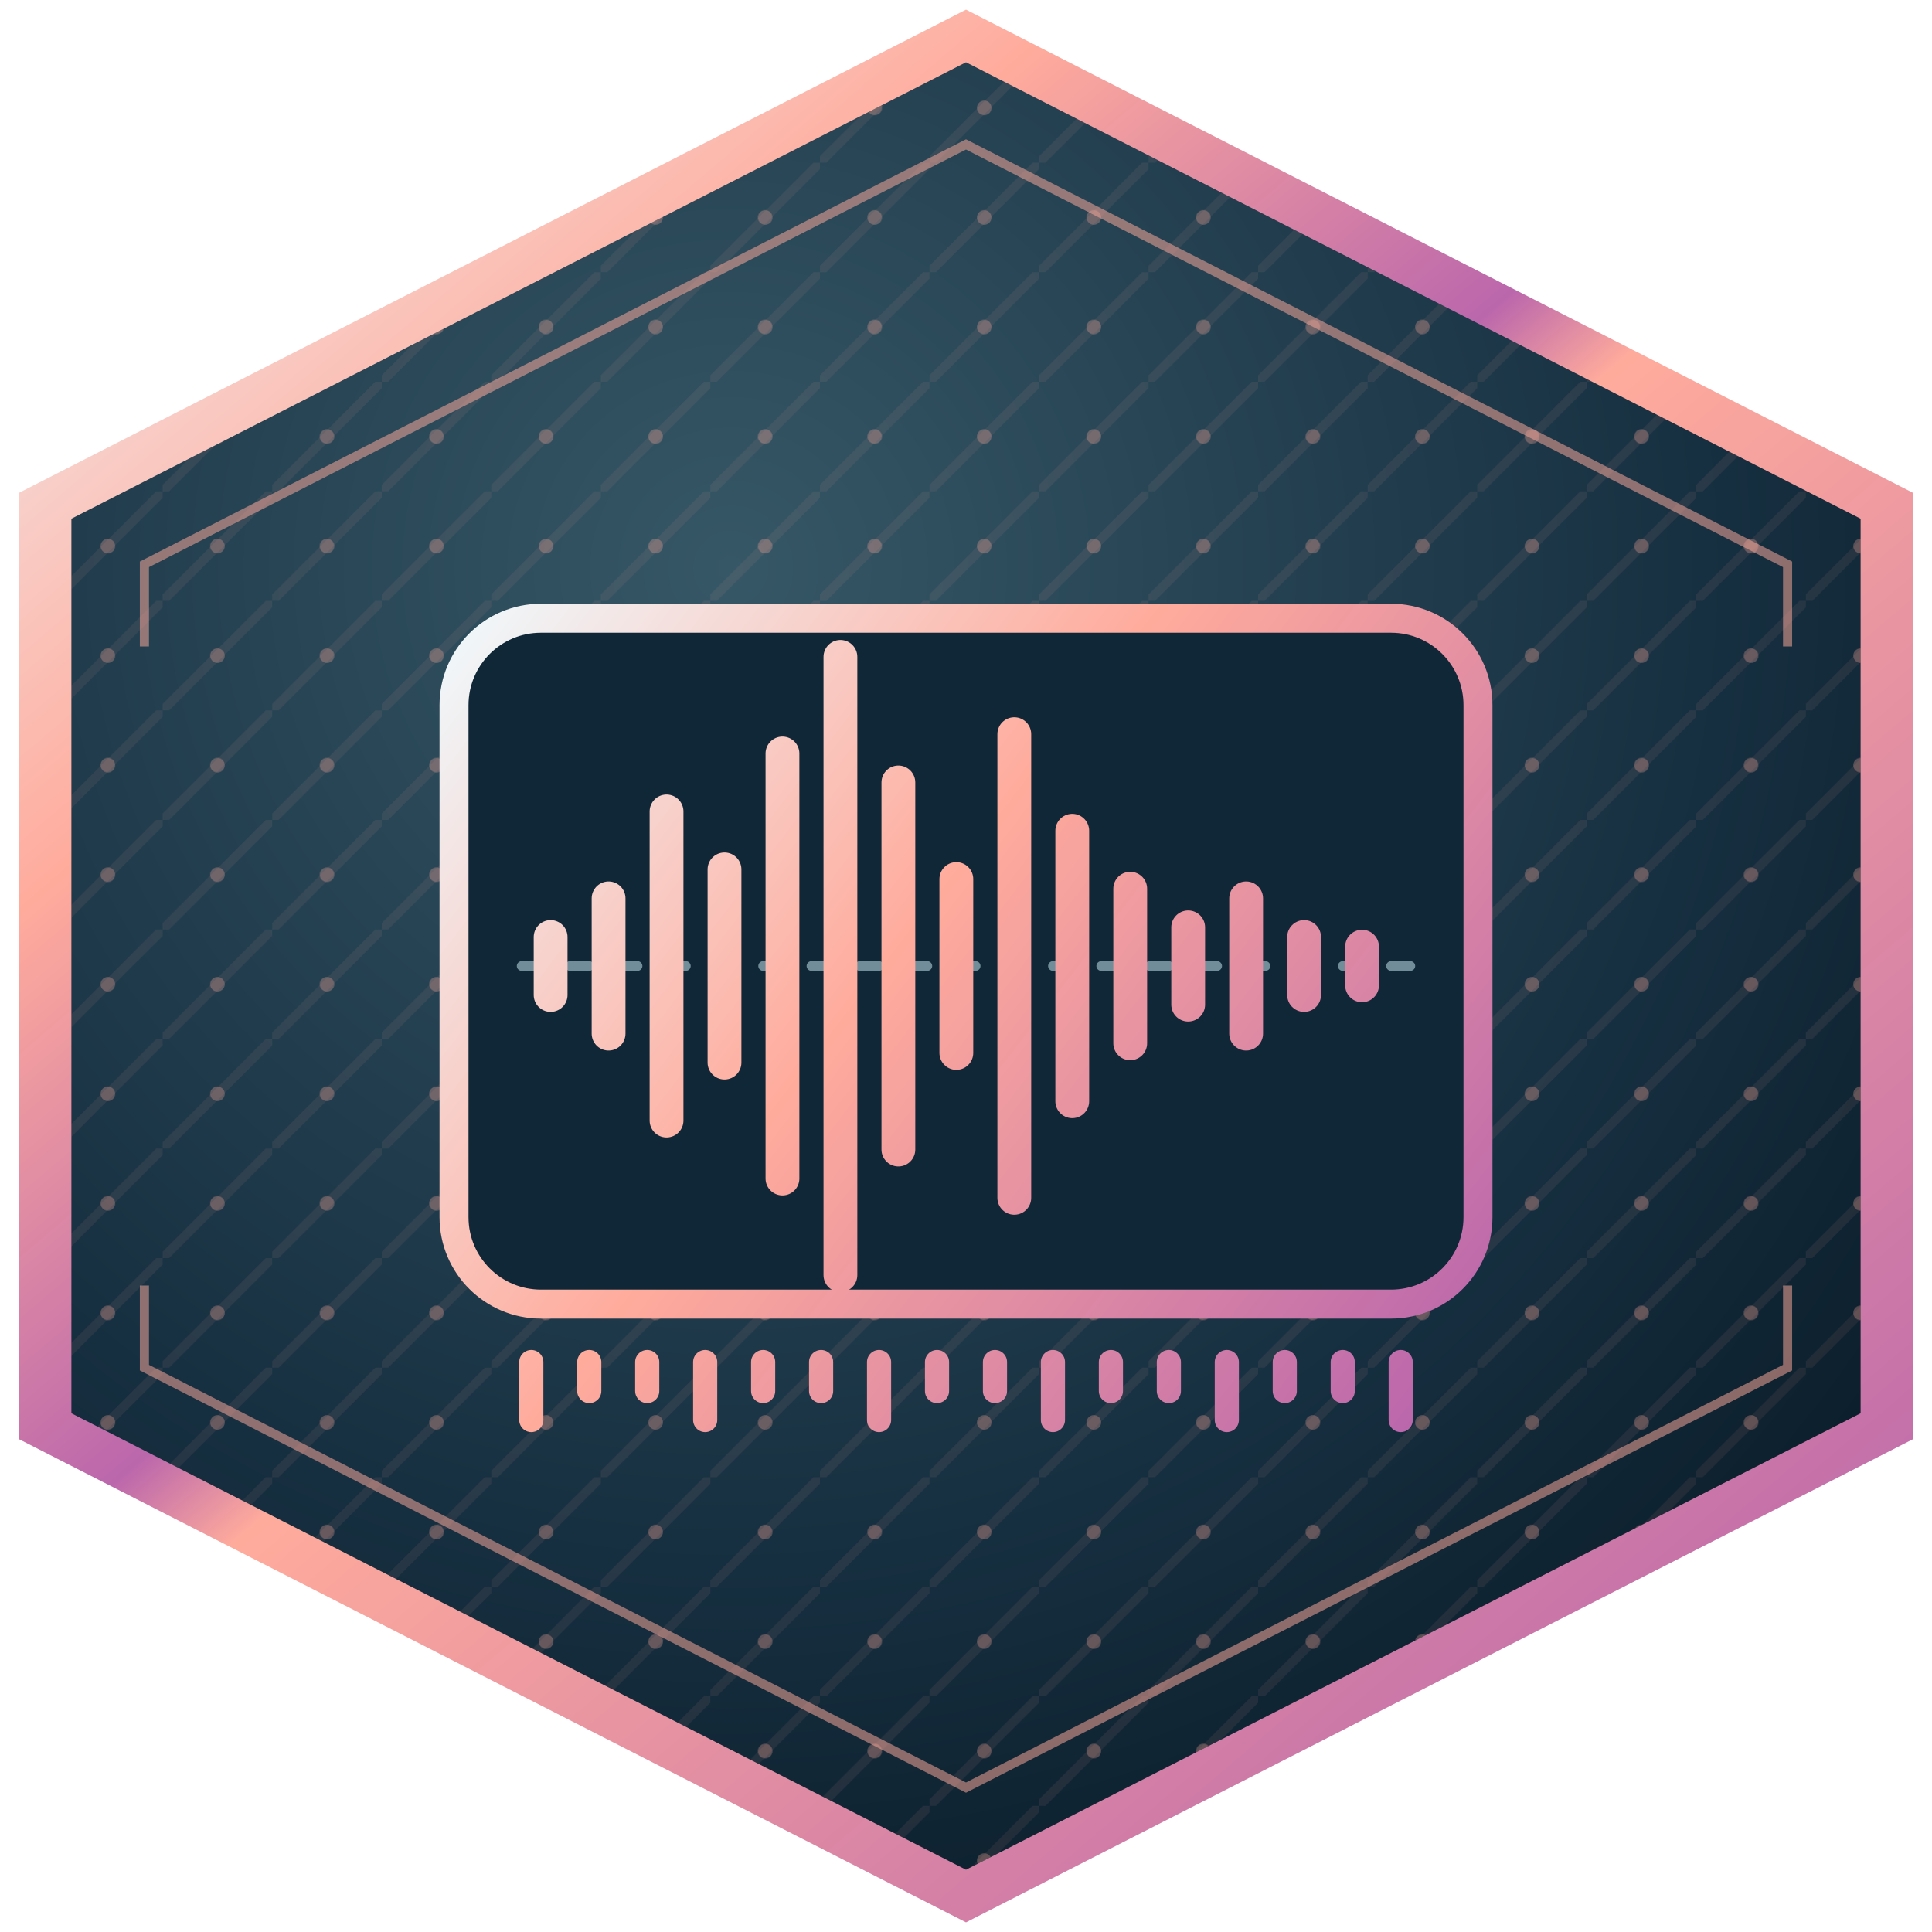
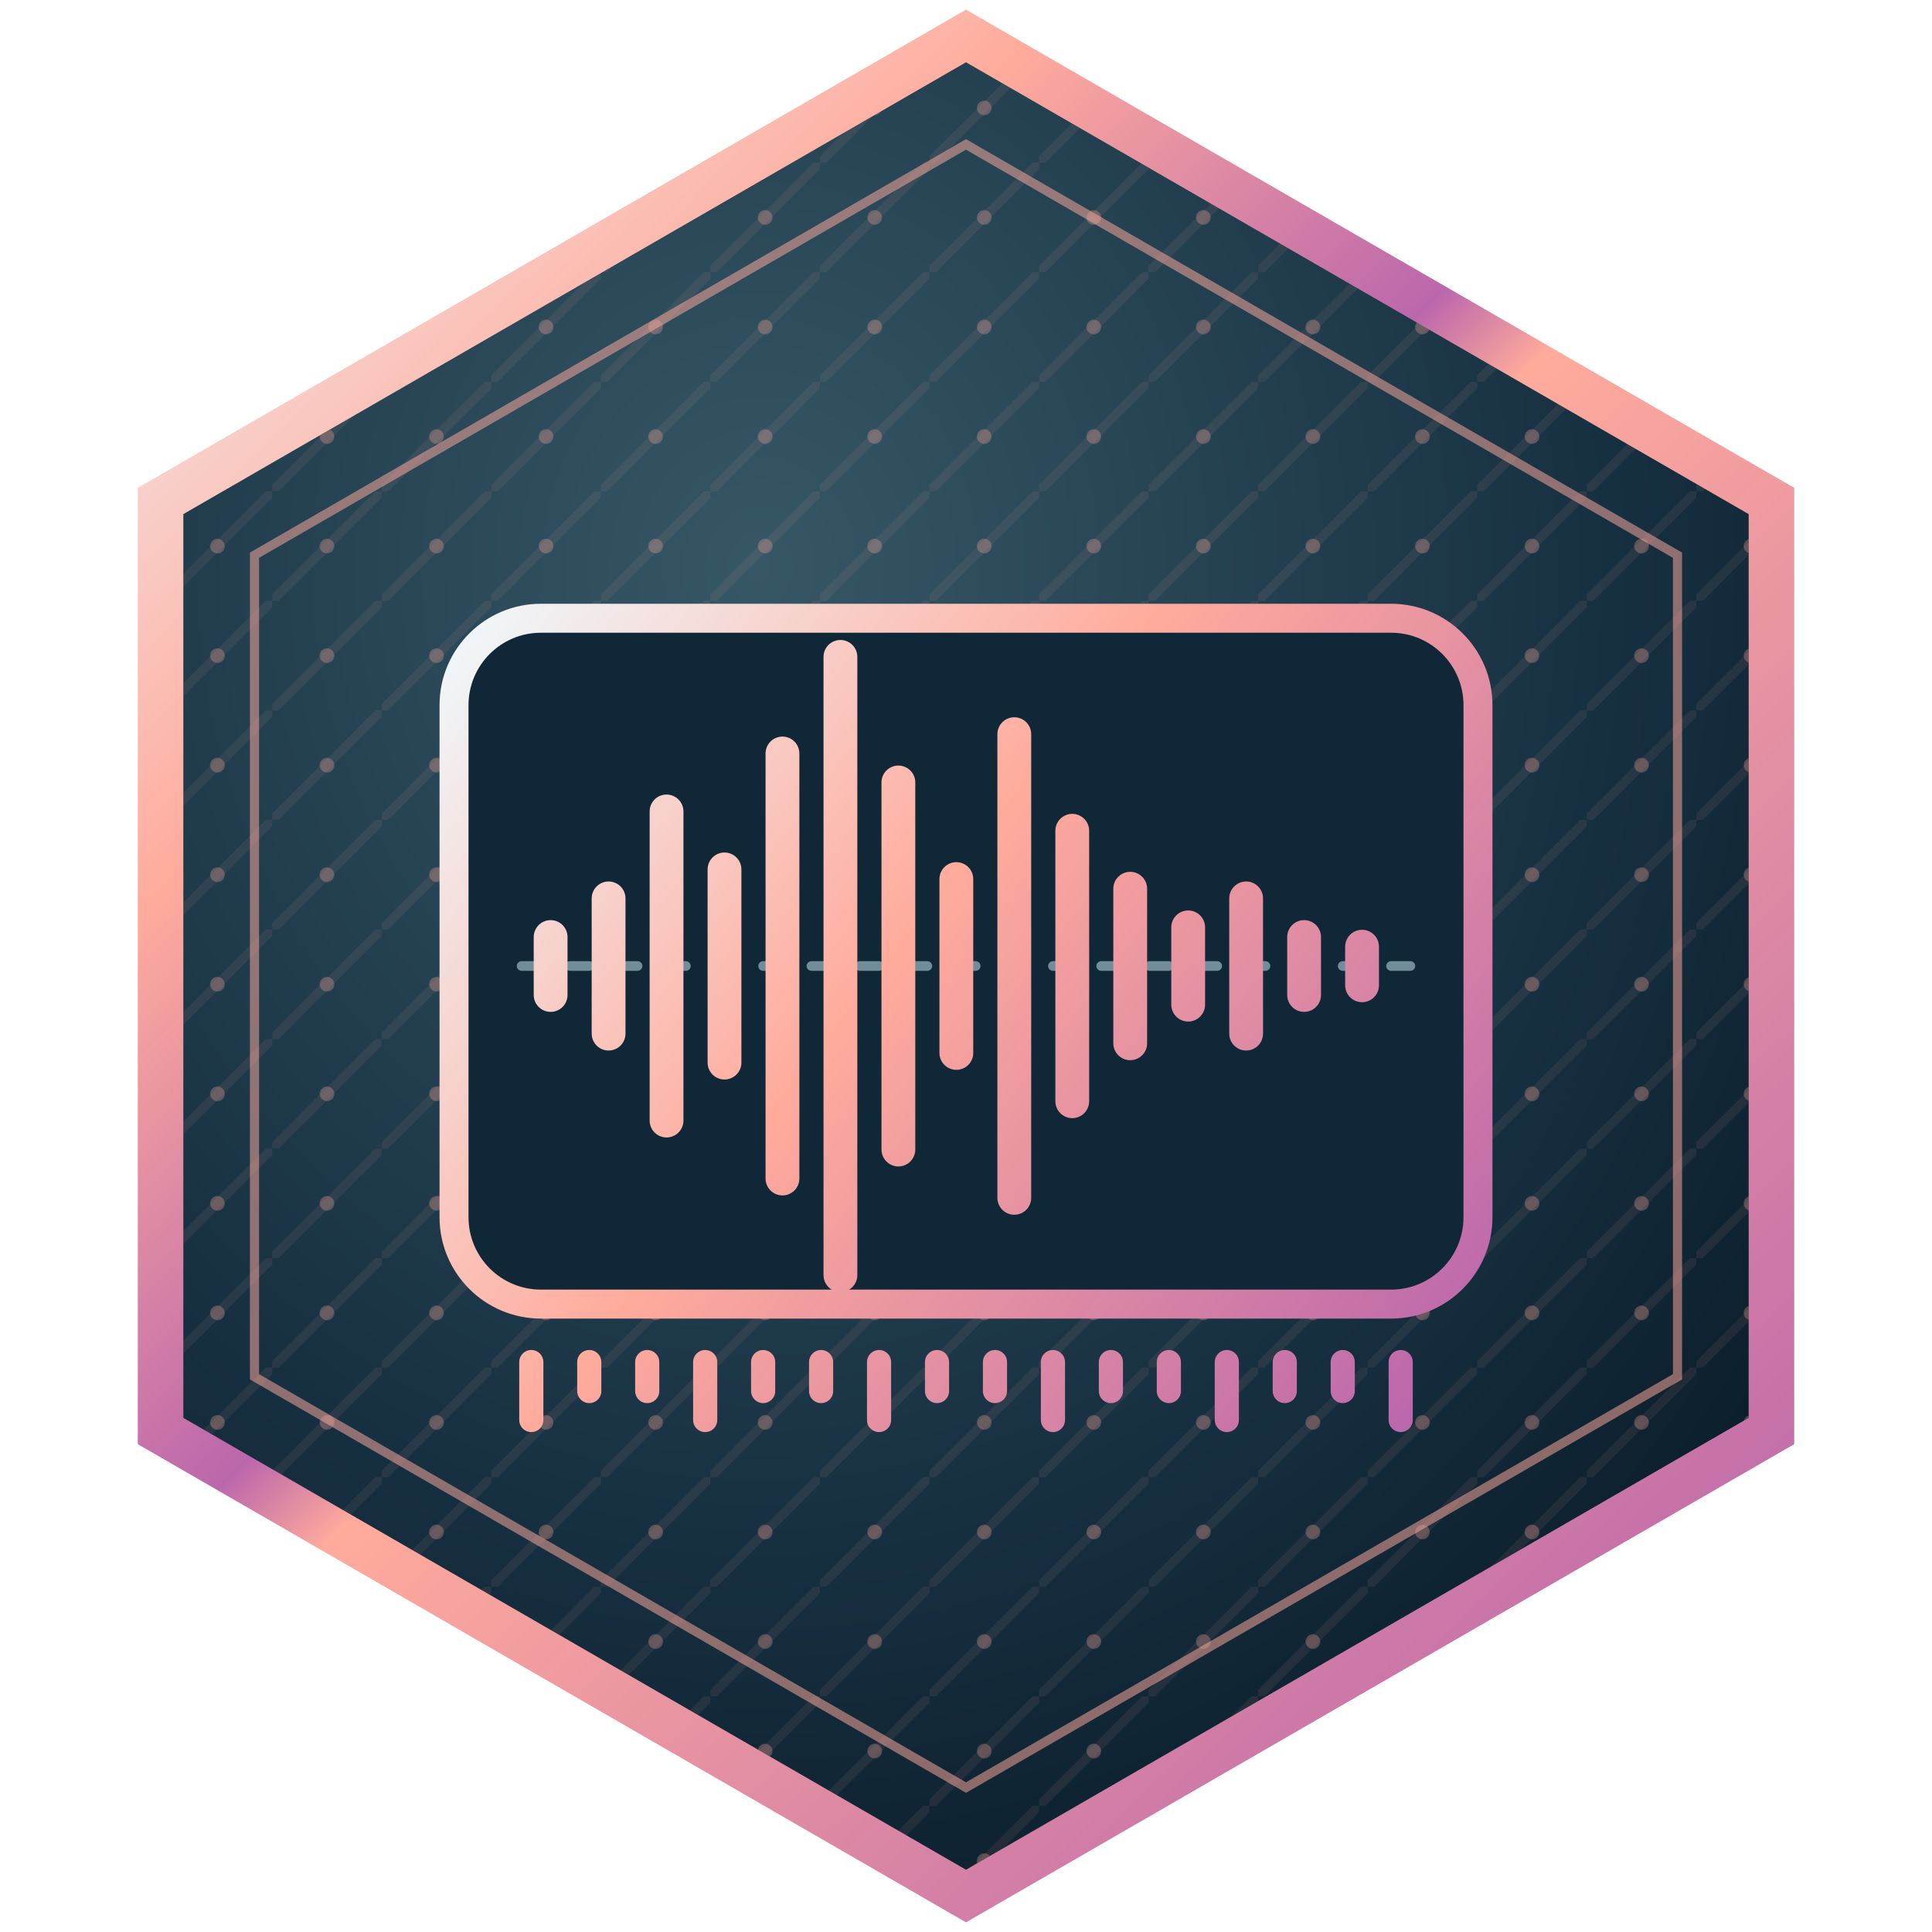
<svg xmlns="http://www.w3.org/2000/svg" width="200" height="200" viewBox="0 0 200 200" role="img" aria-labelledby="title desc">
  <defs>
    <linearGradient id="metal" x2=".82" y2="1">
      <stop stop-color="#effbff" />
      <stop offset=".28" stop-color="#ffab9c" />
      <stop offset=".48" stop-color="#bb67ac" />
      <stop offset=".53" stop-color="#ffab9c" />
      <stop offset="1" stop-color="#bb67ac" />
    </linearGradient>
    <linearGradient id="light" gradientUnits="userSpaceOnUse" x1="48" y1="60" x2="152" y2="140">
      <stop stop-color="#effbff" />
      <stop offset=".45" stop-color="#ffab9c" />
      <stop offset="1" stop-color="#bb67ac" />
    </linearGradient>
    <radialGradient id="field" cx=".37" cy=".28" r=".85">
      <stop stop-color="#365766" />
      <stop offset=".65" stop-color="#162f40" />
      <stop offset="1" stop-color="#091a26" />
    </radialGradient>
    <pattern id="etch" width="12" height="12" patternUnits="userSpaceOnUse">
      <path d="M0 12 12 0" stroke="#ffab9c" stroke-opacity=".08" />
      <circle cx="6" cy="6" r=".8" fill="#ffab9c" opacity=".3" />
    </pattern>
  </defs>
-   <path d="M100 1 198 51v98l-98 50-98-50V51Z" fill="url(#metal)" />
+   <path d="M100 1 185.737 50.5 185.737 149.5 100 199 14.263 149.5 14.263 50.5Z" fill="url(#metal)" />
  <g transform="translate(100 100) scale(.945) translate(-100 -100)">
-     <path d="M100 1 198 51v98l-98 50-98-50V51Z" fill="url(#field)" />
-     <path d="M100 1 198 51v98l-98 50-98-50V51Z" fill="url(#etch)" />
-     <path d="M10 65v-9l90-46 90 46v9M10 135v9l90 46 90-46v-9" fill="none" stroke="#ffab9c" opacity=".52" />
+     <path d="M100 1 185.737 50.5 185.737 149.5 100 199 14.263 149.5 14.263 50.5Z" fill="url(#field)" />
+     <path d="M100 1 185.737 50.5 185.737 149.5 100 199 14.263 149.5 14.263 50.5Z" fill="url(#etch)" />
+     <path d="M100 10 177.942 55 177.942 145 100 190 22.058 145 22.058 55Z" fill="none" stroke="#ffab9c" opacity=".52" />
  </g>
  <g fill="none" stroke-linejoin="round" stroke-linecap="round">
    <rect x="47" y="64" width="106" height="71" rx="9" fill="#102737" stroke="url(#light)" stroke-width="3" />
    <path d="M54 100h92" stroke="#718d99" stroke-dasharray="2 3" />
    <path d="M57 97v6" stroke="url(#light)" stroke-width="3.5" />
    <path d="M63 93v14" stroke="url(#light)" stroke-width="3.5" />
    <path d="M69 84v32" stroke="url(#light)" stroke-width="3.5" />
    <path d="M75 90v20" stroke="url(#light)" stroke-width="3.5" />
    <path d="M81 78v44" stroke="url(#light)" stroke-width="3.5" />
    <path d="M87 68v64" stroke="url(#light)" stroke-width="3.5" />
    <path d="M93 81v38" stroke="url(#light)" stroke-width="3.5" />
    <path d="M99 91v18" stroke="url(#light)" stroke-width="3.5" />
    <path d="M105 76v48" stroke="url(#light)" stroke-width="3.5" />
    <path d="M111 86v28" stroke="url(#light)" stroke-width="3.5" />
    <path d="M117 92v16" stroke="url(#light)" stroke-width="3.5" />
    <path d="M123 96v8" stroke="url(#light)" stroke-width="3.5" />
    <path d="M129 93v14" stroke="url(#light)" stroke-width="3.5" />
    <path d="M135 97v6" stroke="url(#light)" stroke-width="3.5" />
    <path d="M141 98v4" stroke="url(#light)" stroke-width="3.5" />
    <path d="M55 141v6" stroke="url(#light)" stroke-width="2.5" />
    <path d="M61 141v3" stroke="url(#light)" stroke-width="2.5" />
    <path d="M67 141v3" stroke="url(#light)" stroke-width="2.5" />
    <path d="M73 141v6" stroke="url(#light)" stroke-width="2.5" />
    <path d="M79 141v3" stroke="url(#light)" stroke-width="2.5" />
    <path d="M85 141v3" stroke="url(#light)" stroke-width="2.5" />
    <path d="M91 141v6" stroke="url(#light)" stroke-width="2.5" />
    <path d="M97 141v3" stroke="url(#light)" stroke-width="2.5" />
    <path d="M103 141v3" stroke="url(#light)" stroke-width="2.5" />
    <path d="M109 141v6" stroke="url(#light)" stroke-width="2.5" />
    <path d="M115 141v3" stroke="url(#light)" stroke-width="2.5" />
    <path d="M121 141v3" stroke="url(#light)" stroke-width="2.5" />
    <path d="M127 141v6" stroke="url(#light)" stroke-width="2.5" />
    <path d="M133 141v3" stroke="url(#light)" stroke-width="2.5" />
    <path d="M139 141v3" stroke="url(#light)" stroke-width="2.5" />
    <path d="M145 141v6" stroke="url(#light)" stroke-width="2.5" />
  </g>
</svg>
